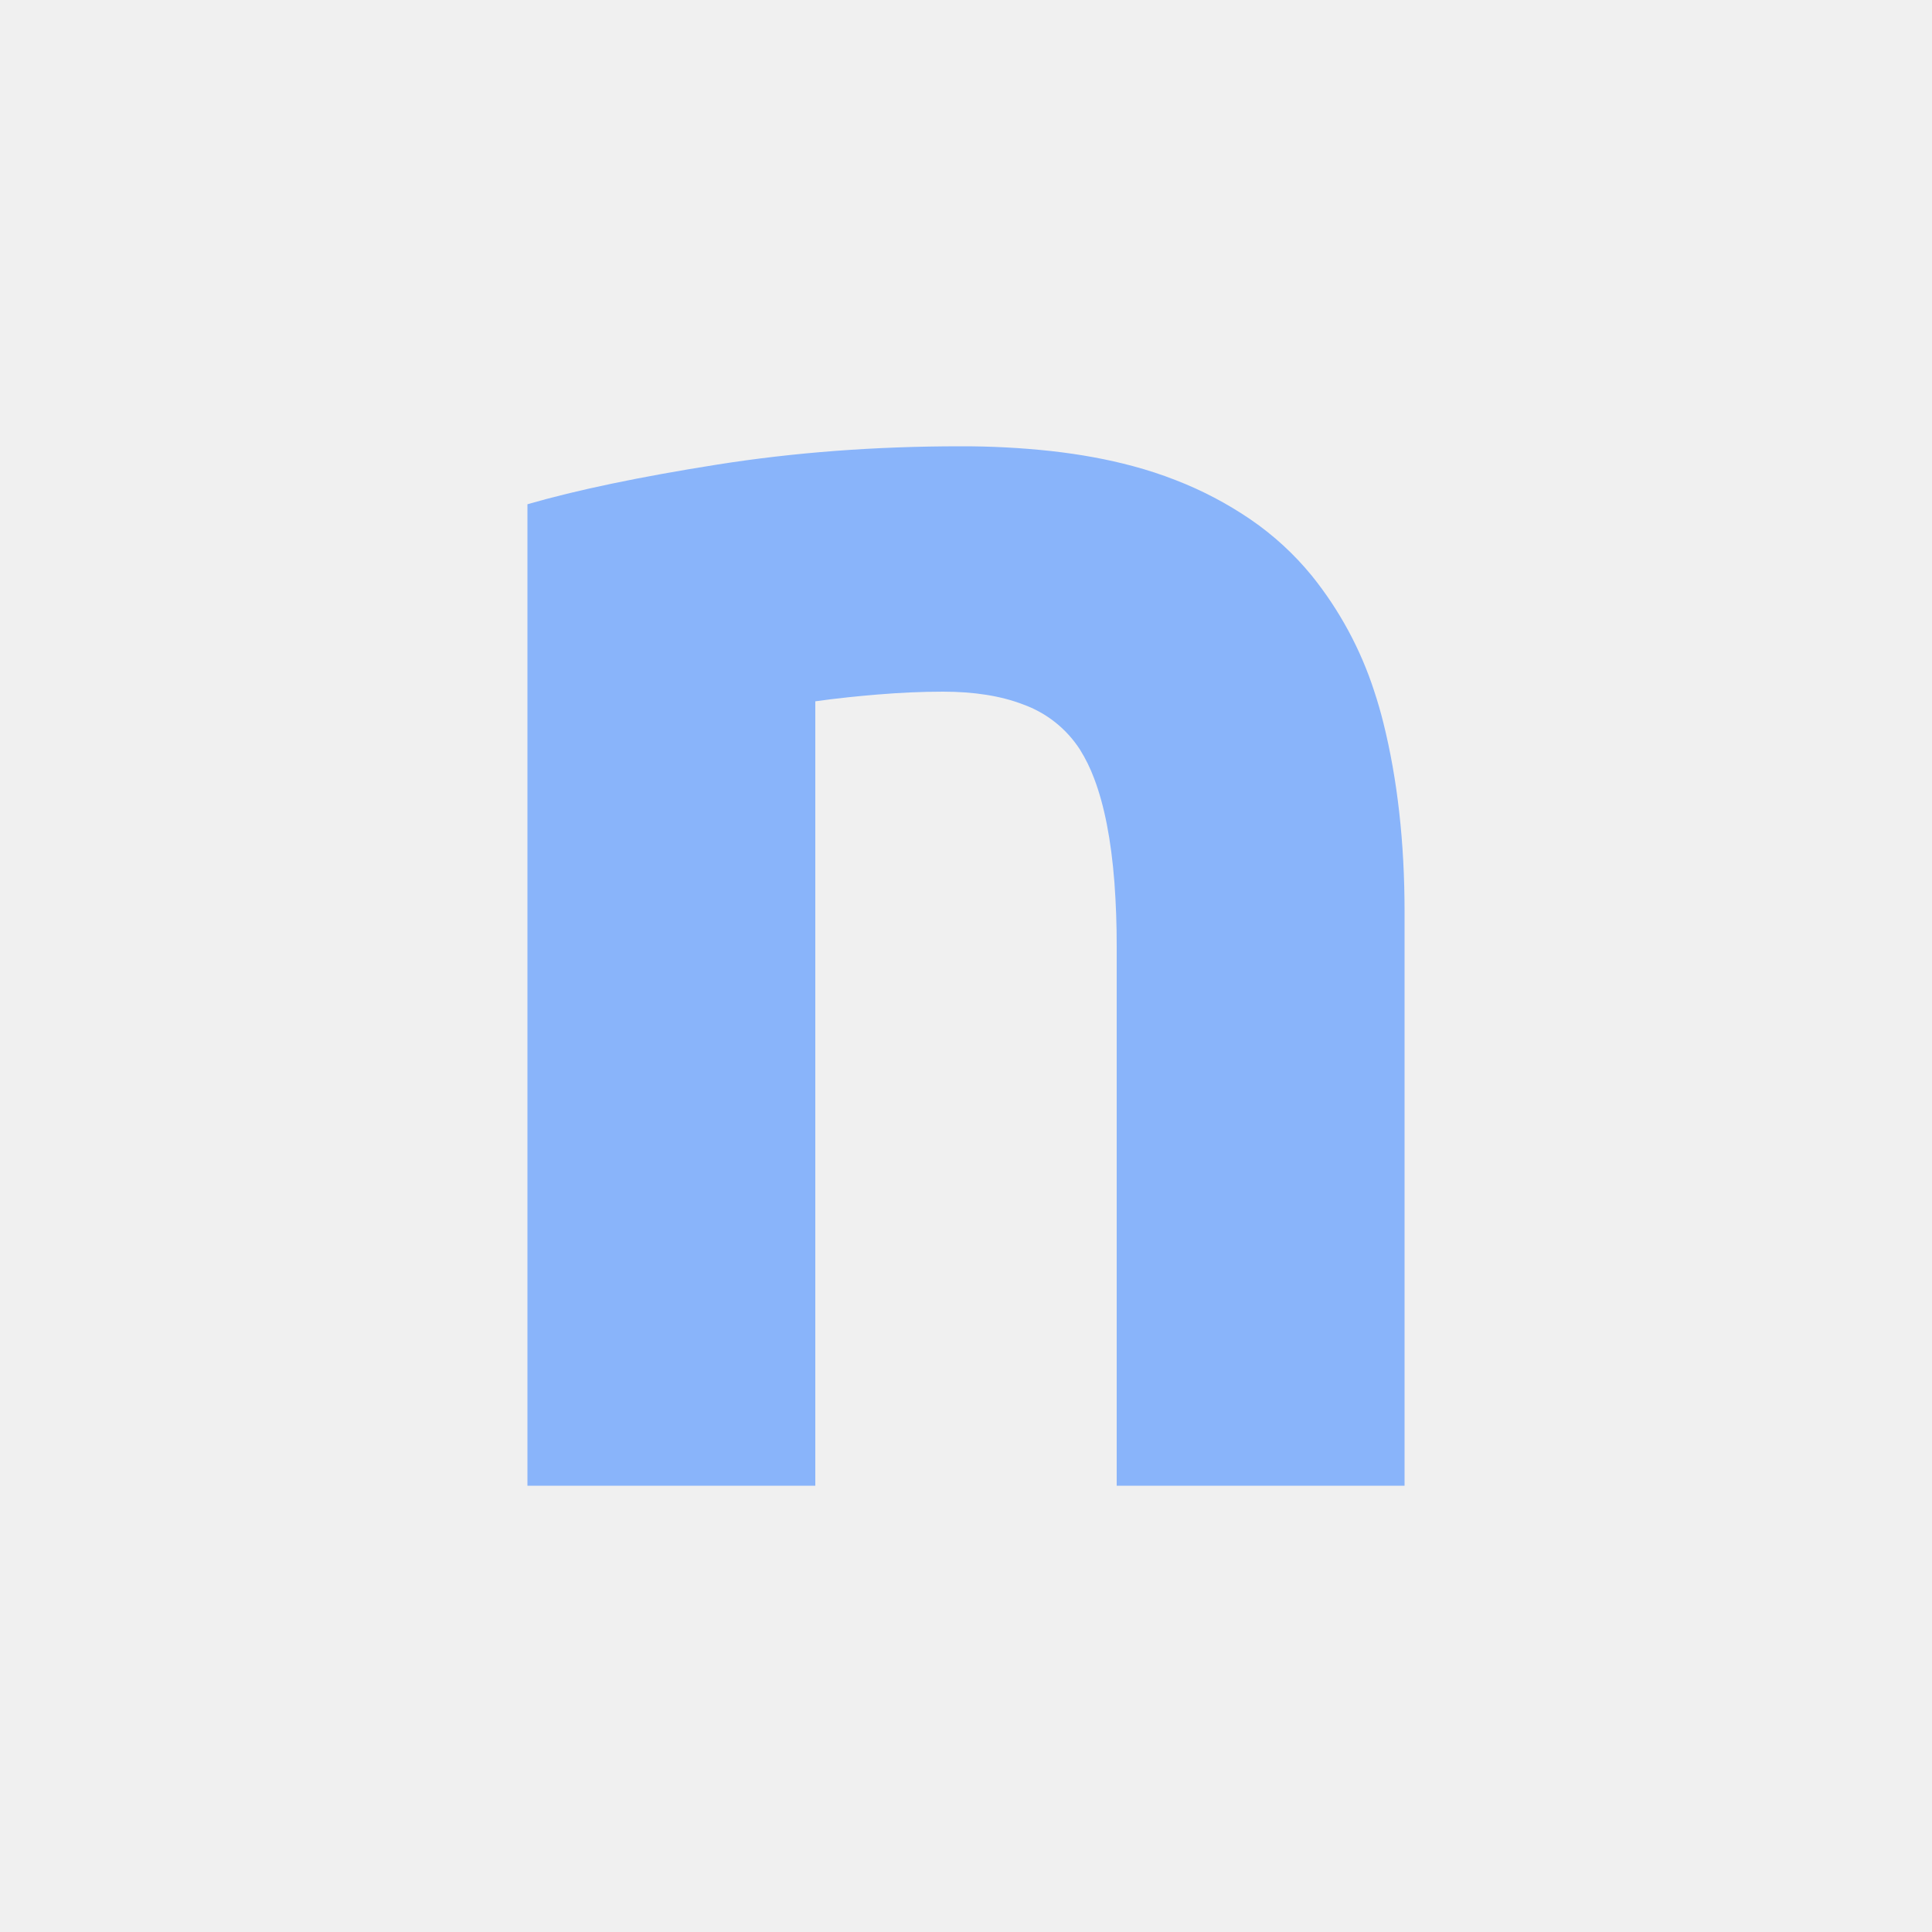
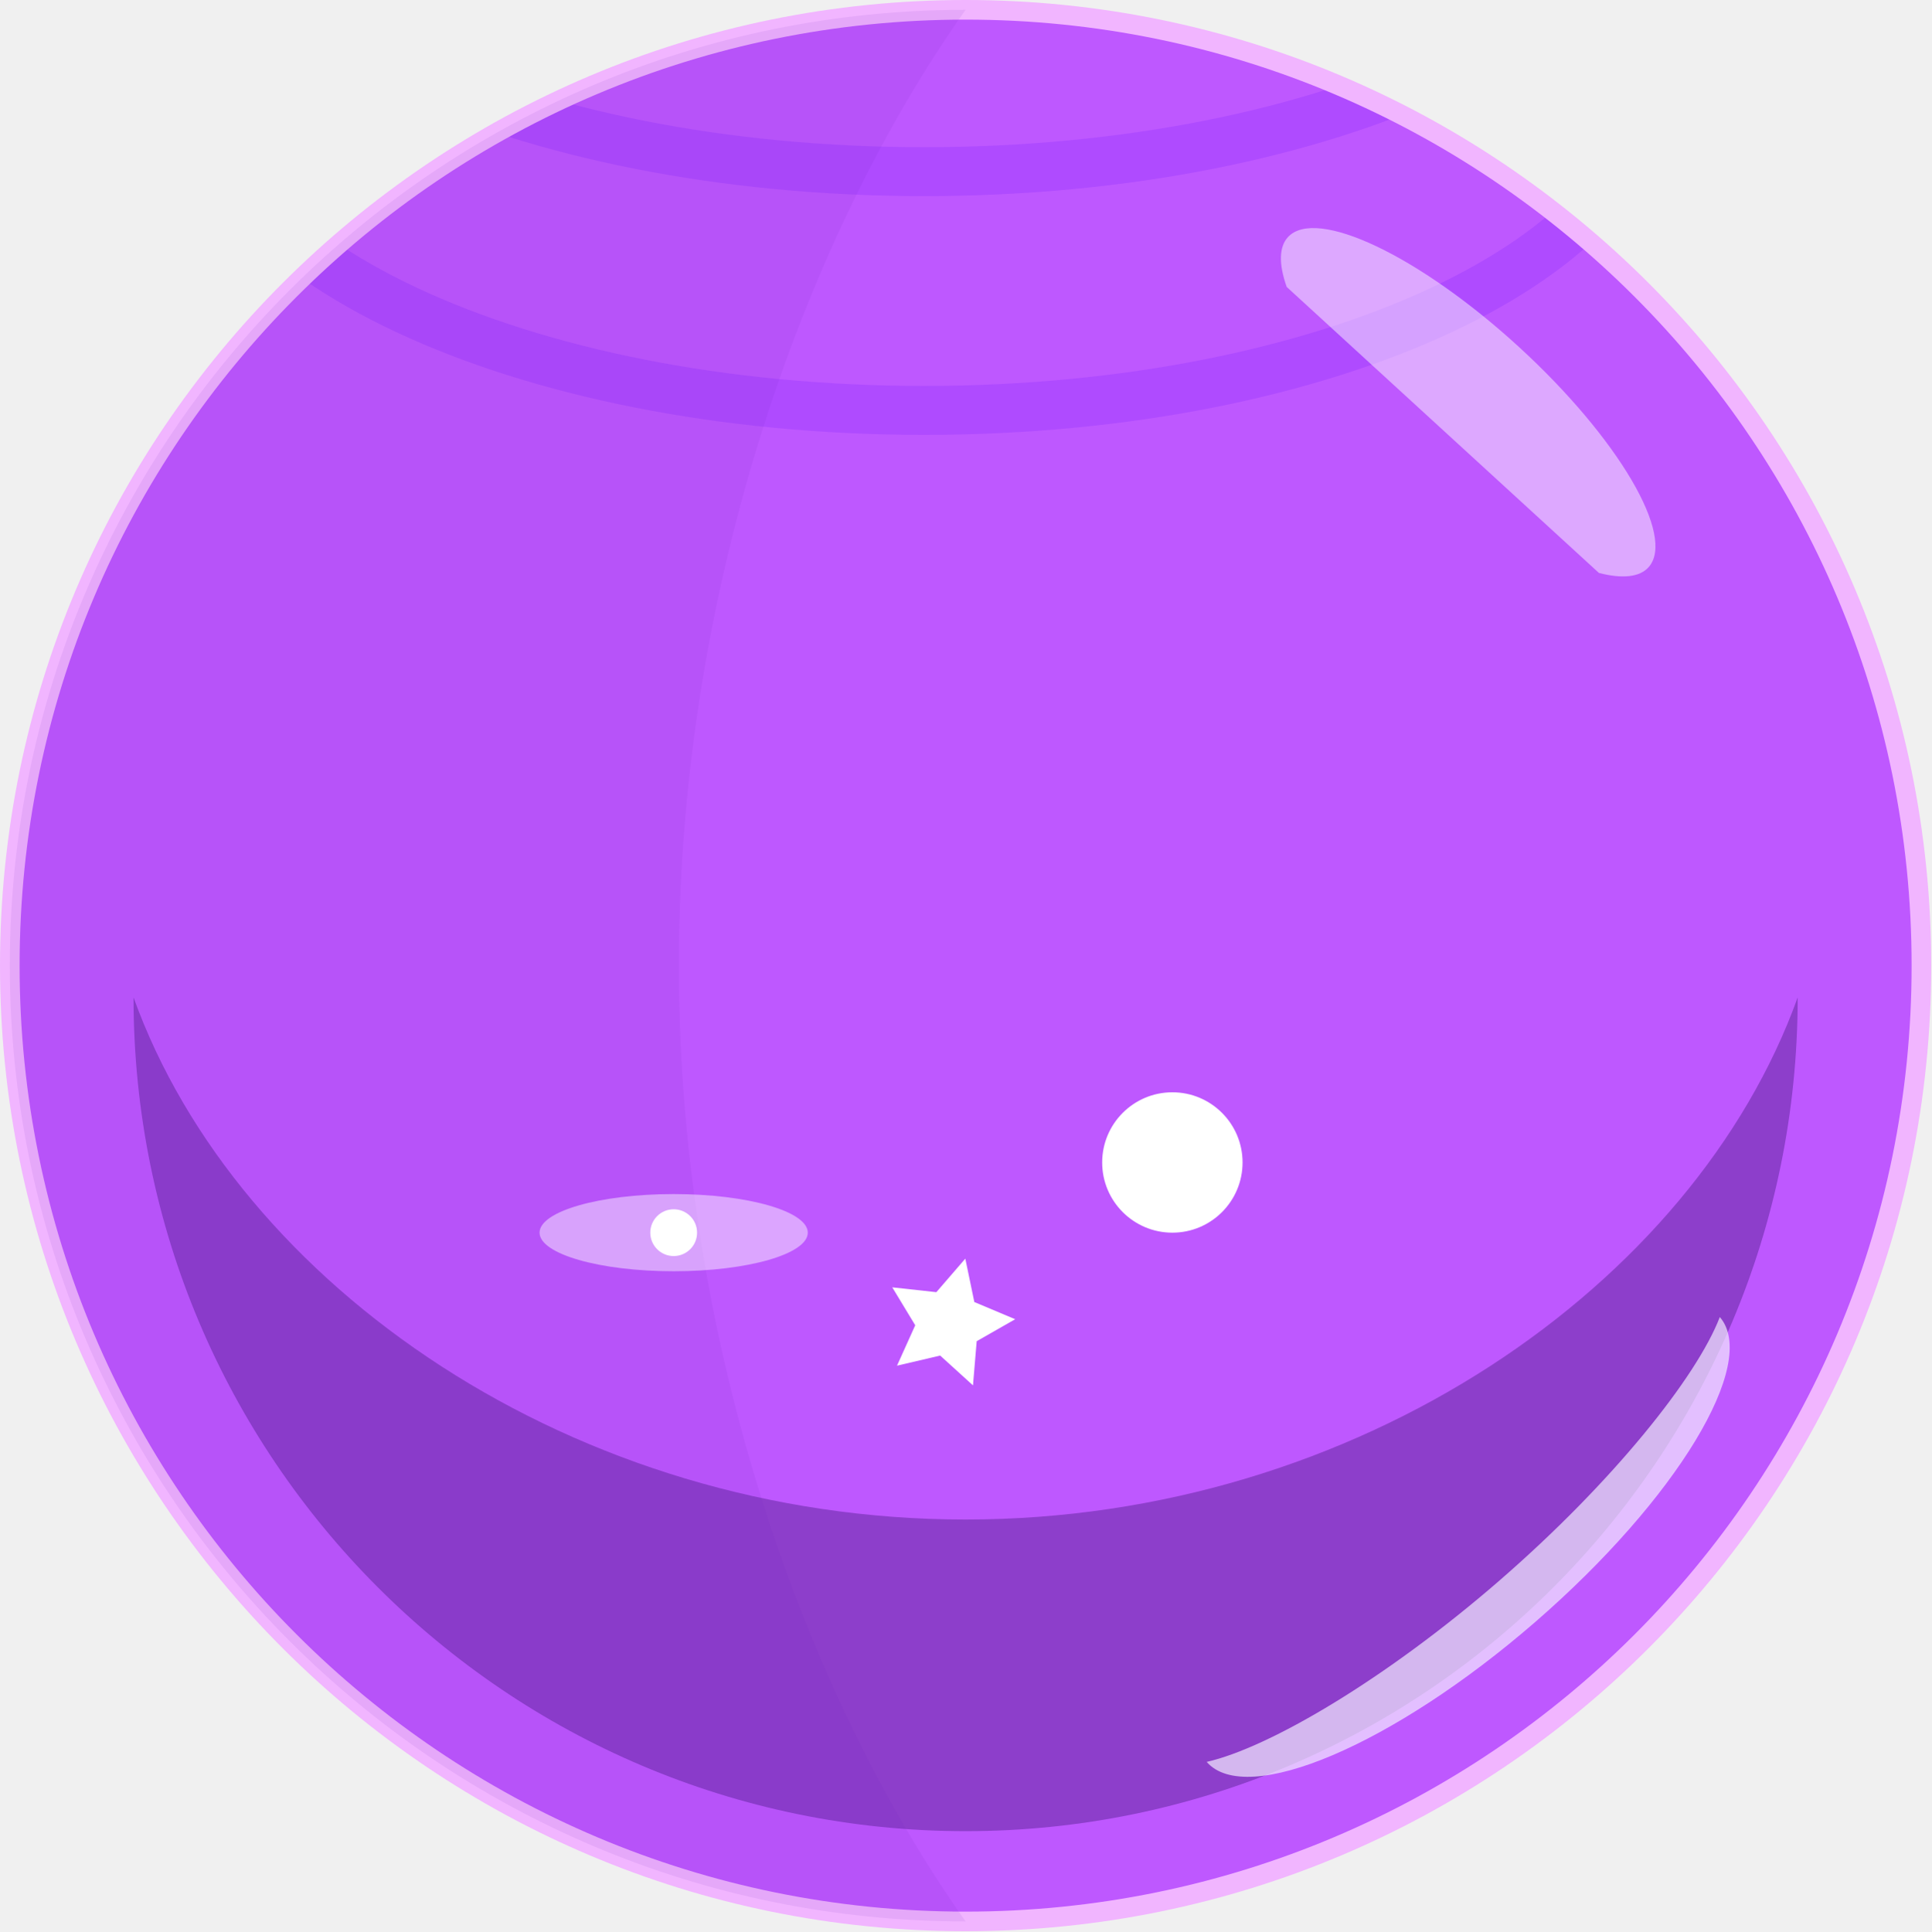
- <svg xmlns="http://www.w3.org/2000/svg" viewBox="0 0 500 500">
-   <g fill-rule="evenodd" fill="#89b4fa" transform="matrix(1, 0, 0, 1, 136.5, 115.4996)">
-     <path d="M 0 269.001 L 0 15.001 Q 19 9.501 49 4.751 Q 79 0.001 112 0.001 A 211.91 211.91 0 0 1 135.514 1.229 Q 146.963 2.51 156.693 5.128 A 104.15 104.15 0 0 1 167.75 8.751 A 95.552 95.552 0 0 1 187.134 18.929 A 75.633 75.633 0 0 1 203 33.501 A 93.666 93.666 0 0 1 219.174 63.462 A 112.303 112.303 0 0 1 221.5 71.501 Q 227 93.501 227 120.501 L 227 269.001 L 152.5 269.001 L 152.5 129.501 A 217.572 217.572 0 0 0 151.906 112.814 Q 150.636 96.373 146.651 85.935 A 41.621 41.621 0 0 0 143 78.501 A 29.301 29.301 0 0 0 128.25 66.797 Q 119.688 63.501 107.5 63.501 Q 99.5 63.501 90.5 64.251 A 339.055 339.055 0 0 0 83.008 64.955 Q 78.438 65.439 74.5 66.001 L 74.5 269.001 L 0 269.001 Z">
-         </path>
+ <svg xmlns="http://www.w3.org/2000/svg" version="1.1" width="273.882" height="273.882" viewBox="0,0,273.882,273.882">
+   <defs>
+     <radialGradient cx="-16508.433" cy="54507.252" r="1" gradientUnits="userSpaceOnUse" id="color-1">
+       <stop offset="0" stop-color="#fac5ff" />
+       <stop offset="0.54" stop-color="#edadff" />
+       <stop offset="1" stop-color="#be58ff" />
+     </radialGradient>
+     <clipPath id="clip-1">
+       <path d="M104.298,151.349c0,-74.863 60.688,-135.551 135.551,-135.551c74.863,0 135.551,60.688 135.551,135.551c0,74.863 -60.688,135.551 -135.551,135.551c-74.863,0 -135.551,-60.688 -135.551,-135.551z" fill="none" fill-rule="nonzero" stroke="none" stroke-width="1" stroke-linecap="butt" stroke-linejoin="miter" stroke-miterlimit="10" />
+     </clipPath>
+   </defs>
+   <g transform="translate(-102.908,-14.408)">
+     <g data-paper-data="{&quot;isPaintingLayer&quot;:true}" stroke-dasharray="" stroke-dashoffset="0" style="mix-blend-mode: normal">
+       <g fill="none" fill-rule="nonzero" stroke="none" stroke-width="1" stroke-linecap="butt" stroke-linejoin="miter" stroke-miterlimit="10" font-family="sans-serif" font-weight="normal" font-size="12" text-anchor="start" />
+       <path d="M104.298,151.349c0,-74.863 60.688,-135.551 135.551,-135.551c74.863,0 135.551,60.688 135.551,135.551c0,74.863 -60.688,135.551 -135.551,135.551c-74.863,0 -135.551,-60.688 -135.551,-135.551z" fill="url(#color-1)" fill-rule="evenodd" stroke="none" stroke-width="1" stroke-linecap="round" stroke-linejoin="round" stroke-miterlimit="1.5" />
+       <g clip-path="url(#clip-1)">
+         <g fill="none" fill-rule="nonzero" stroke="none" stroke-width="1" stroke-linecap="butt" stroke-linejoin="miter" stroke-miterlimit="10" font-family="sans-serif" font-weight="normal" font-size="12" text-anchor="start" />
+         <path d="M130.23,24.038c0,-26.826 46.44,-48.572 103.727,-48.572c57.287,0 103.727,21.746 103.727,48.572c0,26.826 -46.44,48.572 -103.727,48.572c-57.287,0 -103.727,-21.746 -103.727,-48.572z" fill="none" fill-rule="evenodd" stroke-opacity="0.31" stroke="#902dff" stroke-width="6.94" stroke-linecap="round" stroke-linejoin="round" stroke-miterlimit="1.5" />
+         <g fill="none" fill-rule="evenodd" stroke-opacity="0.31" stroke="#902dff" stroke-width="6.94" stroke-linecap="round" stroke-linejoin="round" stroke-miterlimit="1.5">
+           <path d="M130.23,-9.82c0,-26.826 46.44,-48.572 103.727,-48.572c57.287,0 103.727,21.746 103.727,48.572c0,26.826 -46.44,48.572 -103.727,48.572c-57.287,0 -103.727,-21.746 -103.727,-48.572z" />
+         </g>
+         <g fill-opacity="0.49" fill="#5a2395" fill-rule="evenodd" stroke="none" stroke-width="1" stroke-linecap="round" stroke-linejoin="round" stroke-miterlimit="1.5">
+           <path d="M239.849,229.906c55.487,0 103.302,-33.18 118.004,-74.048c0,65.261 -52.875,118.243 -118.004,118.243c-65.129,0 -118.004,-52.983 -118.004,-118.243c14.701,40.867 62.517,74.048 118.004,74.048z" />
+         </g>
+       </g>
+       <path d="M104.298,151.349c0,-74.863 60.688,-135.551 135.551,-135.551c74.863,0 135.551,60.688 135.551,135.551c0,74.863 -60.688,135.551 -135.551,135.551c-74.863,0 -135.551,-60.688 -135.551,-135.551z" fill="none" fill-rule="evenodd" stroke="#f1b5ff" stroke-width="2.78" stroke-linecap="round" stroke-linejoin="round" stroke-miterlimit="1.5" />
+       <g stroke="none" stroke-width="1" opacity="0.85">
+         <g fill="none" fill-rule="nonzero" stroke-linecap="butt" stroke-linejoin="miter" stroke-miterlimit="10" font-family="sans-serif" font-weight="normal" font-size="12" text-anchor="start" />
+         <g fill="#ffffff" fill-rule="evenodd" stroke-linecap="round" stroke-linejoin="round" stroke-miterlimit="1.5">
+           <path d="M285.387,55.101c-1.151,-3.249 -1.092,-5.685 0.171,-7.063c3.969,-4.333 18.647,2.641 32.756,15.566c14.109,12.924 22.341,26.935 18.372,31.268c-1.262,1.378 -3.684,1.65 -7.02,0.789z" opacity="0.56" />
+         </g>
+       </g>
+       <g fill="none" fill-rule="nonzero" stroke="none" stroke-width="1" stroke-linecap="butt" stroke-linejoin="miter" stroke-miterlimit="10" font-family="sans-serif" font-weight="normal" font-size="12" text-anchor="start" />
+       <path d="M199.184,151.349c0,54.072 18.221,103.922 40.665,135.551c-74.813,0 -135.551,-60.739 -135.551,-135.551c0,-74.813 60.738,-135.552 135.551,-135.552c-22.444,31.629 -40.665,81.479 -40.665,135.552z" fill-opacity="0.09" fill="#7028c2" fill-rule="evenodd" stroke="none" stroke-width="1" stroke-linecap="round" stroke-linejoin="round" stroke-miterlimit="1.5" />
+       <g stroke="none" stroke-width="1" opacity="0.69">
+         <g fill="none" fill-rule="nonzero" stroke-linecap="butt" stroke-linejoin="miter" stroke-miterlimit="10" font-family="sans-serif" font-weight="normal" font-size="12" text-anchor="start" />
+         <g fill="#f4eeff" fill-rule="evenodd" stroke-linecap="round" stroke-linejoin="round" stroke-miterlimit="1.5">
+           <path d="M315.51,238.6c16.105,-13.962 28.042,-28.915 31.299,-37.41c5.615,6.476 -6.131,25.868 -26.212,43.278c-20.082,17.409 -40.944,26.285 -46.558,19.808c8.872,-2.019 25.367,-11.714 41.472,-25.676z" />
+         </g>
+       </g>
+       <path d="M259.217,179.269c0,-5.497 4.456,-9.954 9.954,-9.954c5.497,0 9.954,4.456 9.954,9.954c0,5.497 -4.456,9.954 -9.954,9.954c-5.497,0 -9.954,-4.456 -9.954,-9.954z" fill="#ffffff" fill-rule="nonzero" stroke="none" stroke-width="1" stroke-linecap="butt" stroke-linejoin="miter" stroke-miterlimit="10" />
+       <path d="M239.807,192.906l1.278,6.154l5.794,2.439l-5.459,3.116l-0.526,6.264l-4.653,-4.227l-6.121,1.432l2.585,-5.73l-3.256,-5.377l6.249,0.685z" fill="#ffffff" fill-rule="nonzero" stroke="none" stroke-width="1" stroke-linecap="butt" stroke-linejoin="miter" stroke-miterlimit="10" />
+       <g fill="#ffffff" fill-rule="nonzero" stroke="none" stroke-width="1" stroke-linecap="butt" stroke-linejoin="miter" stroke-miterlimit="10">
+         <path d="M179.427,189.222c0,-3.023 8.515,-5.473 19.02,-5.473c10.504,0 19.02,2.45 19.02,5.473c0,3.023 -8.515,5.473 -19.02,5.473c-10.504,0 -19.02,-2.45 -19.02,-5.473z" opacity="0.46" />
+         <path d="M195.13,189.222c0,-1.832 1.485,-3.317 3.317,-3.317c1.832,0 3.317,1.485 3.317,3.317c0,1.832 -1.485,3.317 -3.317,3.317c-1.832,0 -3.317,-1.485 -3.317,-3.317z" />
+       </g>
+     </g>
  </g>
</svg>
